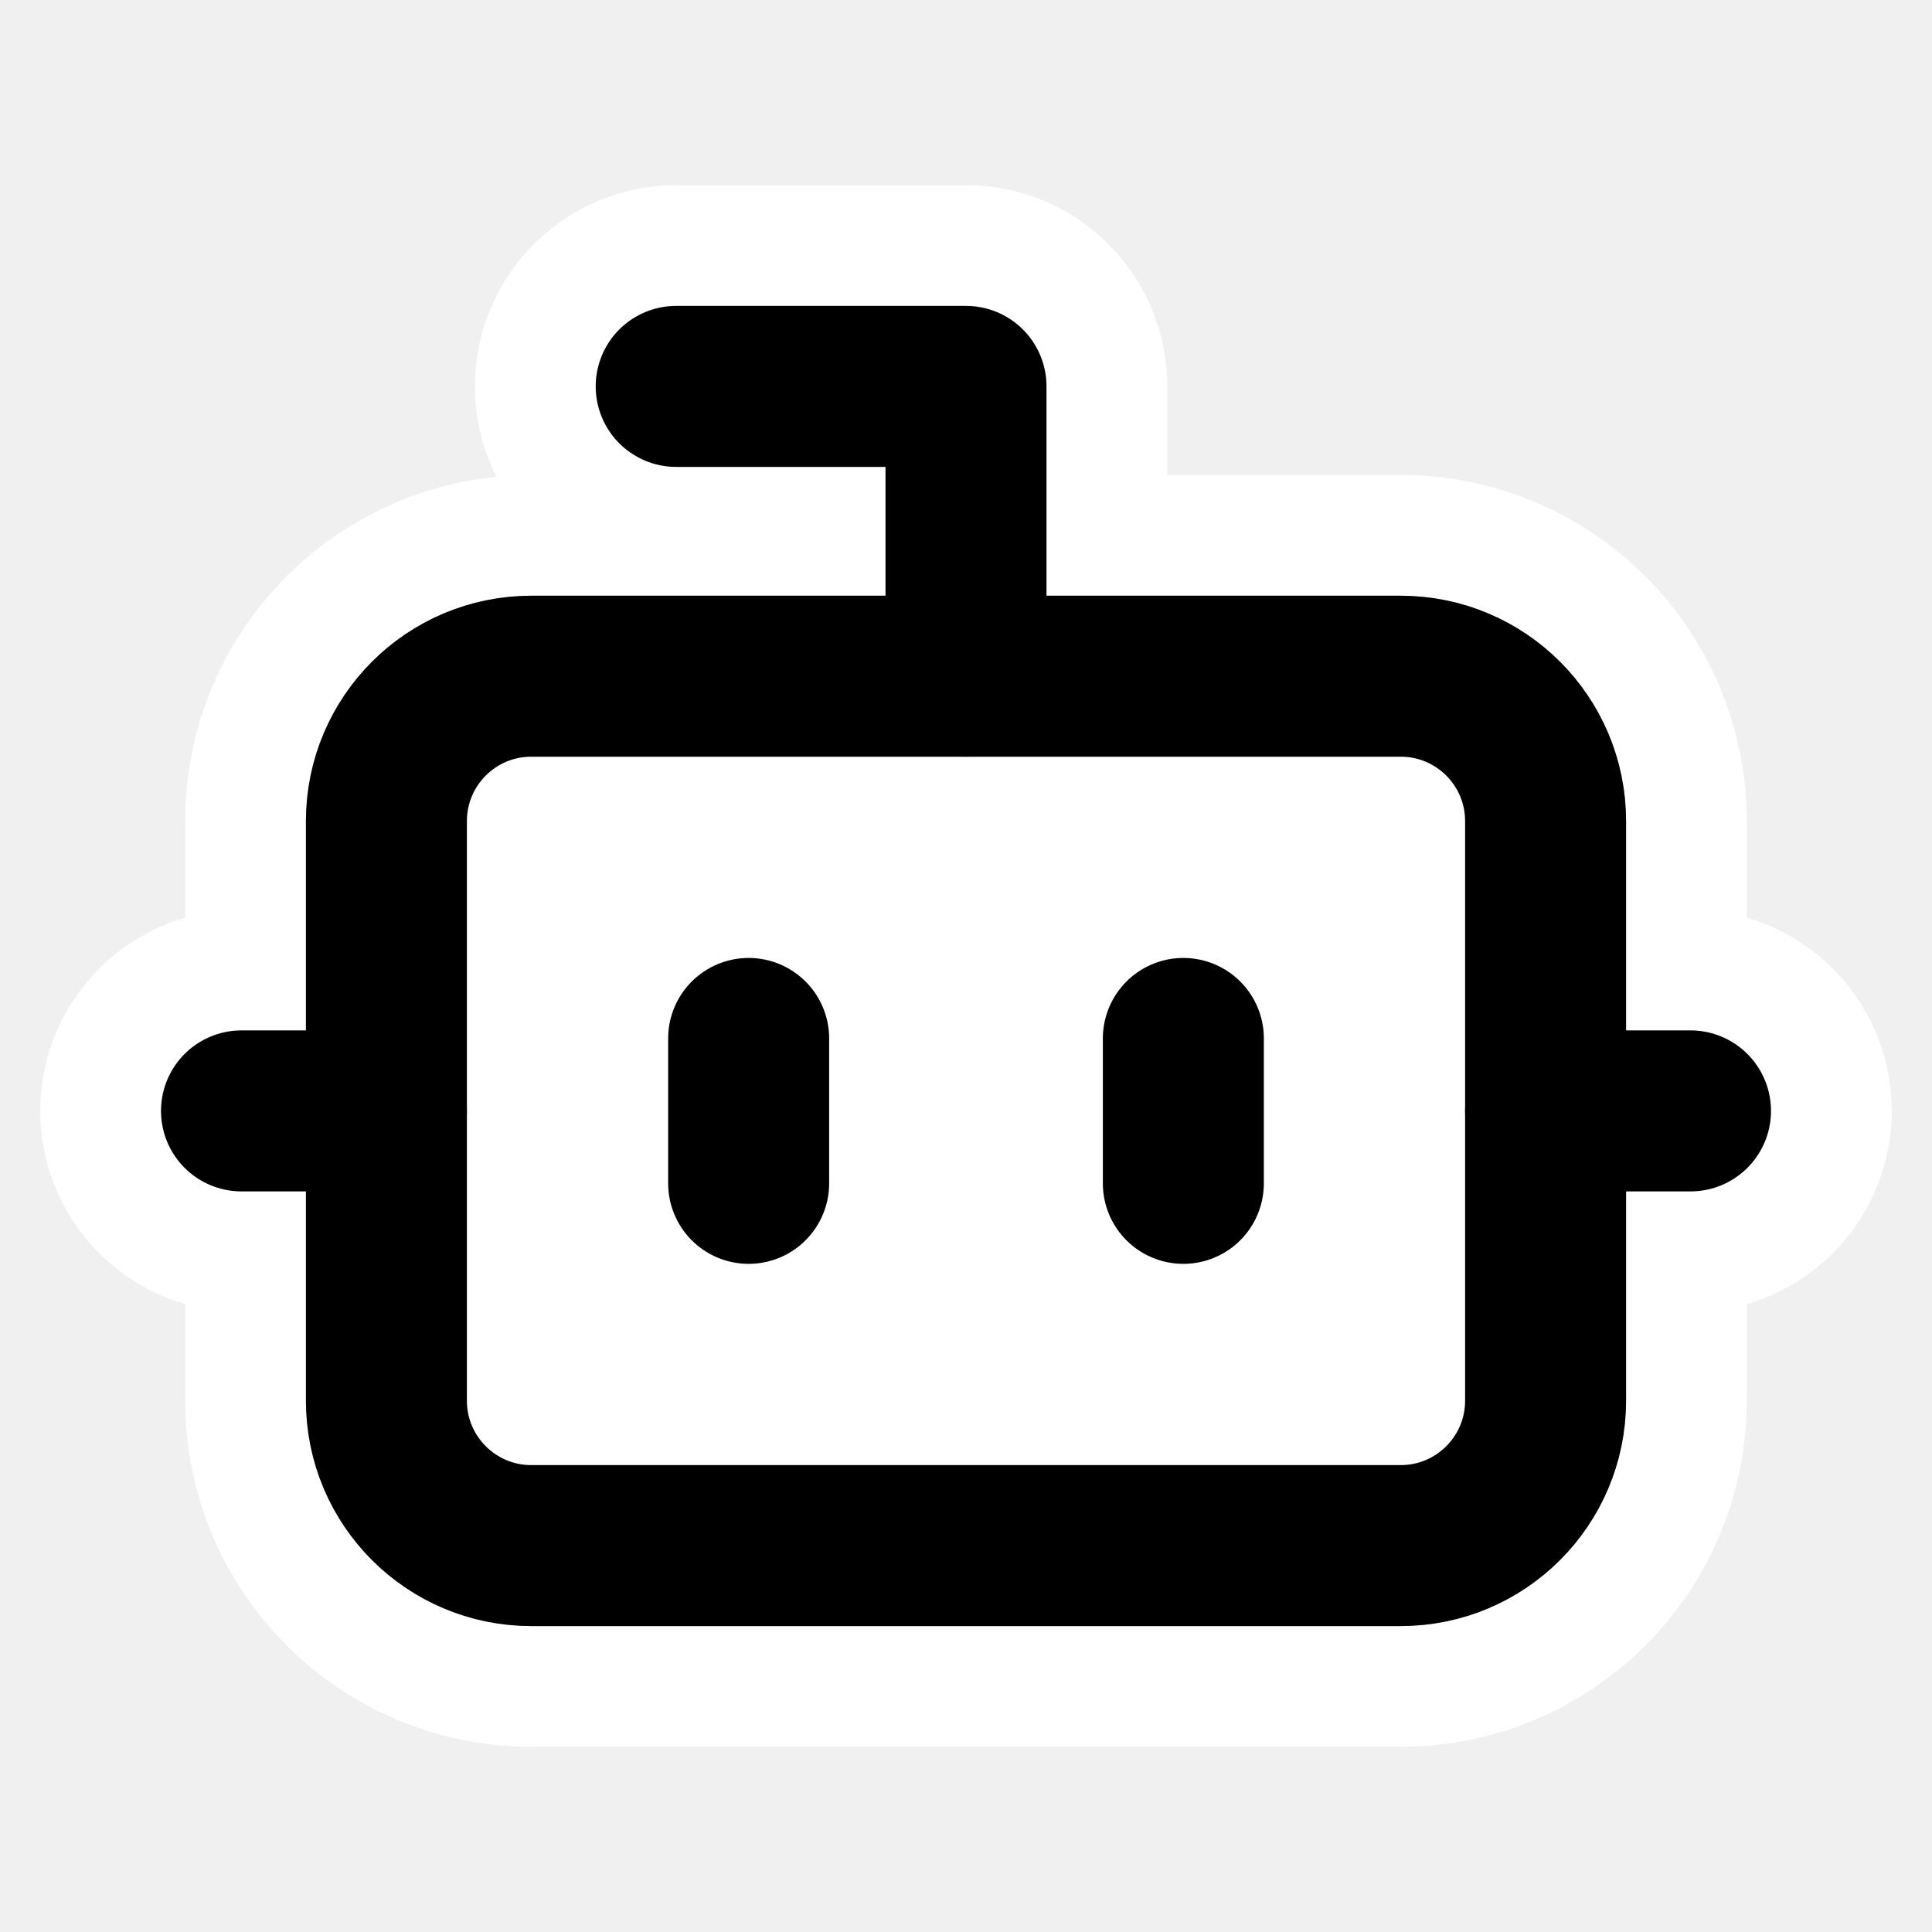
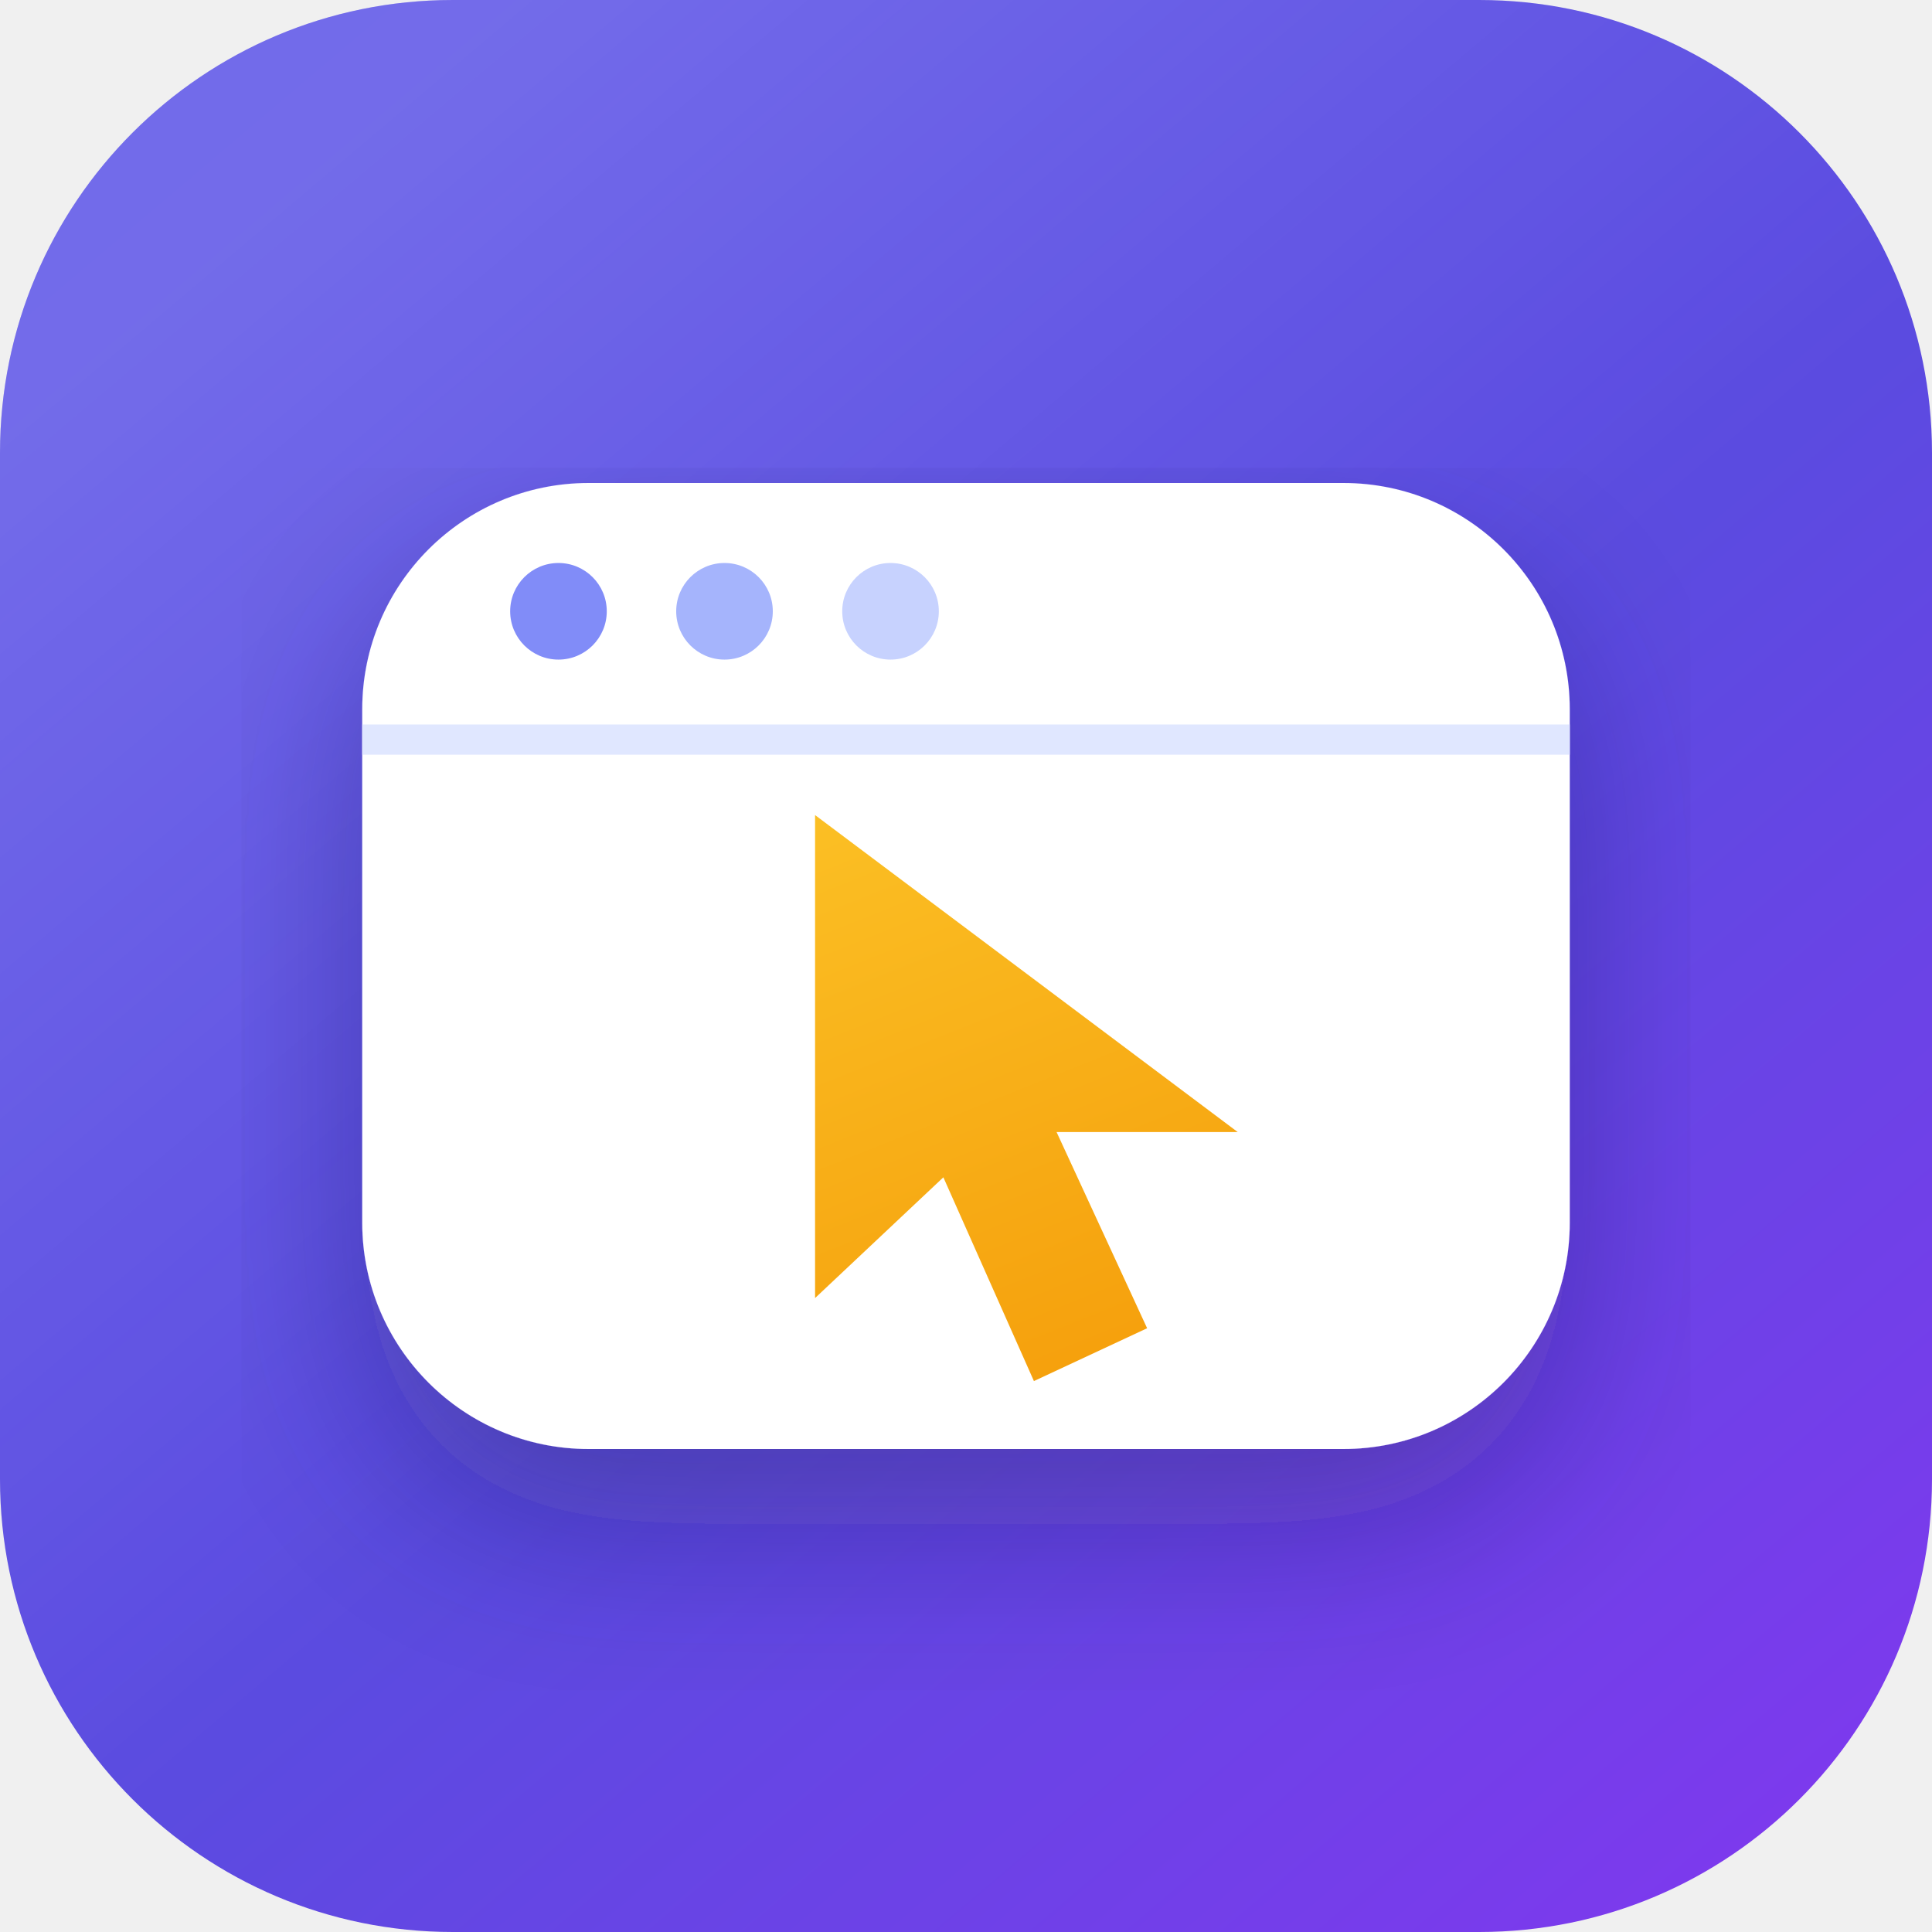
- <svg xmlns="http://www.w3.org/2000/svg" width="24" height="24" viewBox="0 0 24 24" fill="none">
-   <rect x="6" y="9" width="12" height="9" fill="white" />
-   <path d="M12 8.4V4.8H8.4" stroke="white" stroke-width="5" stroke-linecap="round" stroke-linejoin="round" />
-   <path d="M17.4 8.4H6.6C5.606 8.4 4.8 9.206 4.8 10.2V17.4C4.8 18.394 5.606 19.2 6.6 19.2H17.4C18.394 19.2 19.2 18.394 19.2 17.4V10.2C19.2 9.206 18.394 8.4 17.4 8.4Z" stroke="white" stroke-width="5" stroke-linecap="round" stroke-linejoin="round" />
-   <path d="M3 13.8H4.8" stroke="white" stroke-width="5" stroke-linecap="round" stroke-linejoin="round" />
-   <path d="M19.2 13.8H21" stroke="white" stroke-width="5" stroke-linecap="round" stroke-linejoin="round" />
-   <path d="M14.7 12.9V14.7" stroke="white" stroke-width="5" stroke-linecap="round" stroke-linejoin="round" />
-   <path d="M9.3 12.9V14.7" stroke="white" stroke-width="5" stroke-linecap="round" stroke-linejoin="round" />
-   <path d="M12 8.4V4.8H8.4" stroke="black" stroke-width="2" stroke-linecap="round" stroke-linejoin="round" />
-   <path d="M17.4 8.4H6.6C5.606 8.4 4.8 9.206 4.8 10.2V17.4C4.8 18.394 5.606 19.2 6.6 19.2H17.4C18.394 19.2 19.2 18.394 19.2 17.4V10.2C19.2 9.206 18.394 8.4 17.4 8.4Z" stroke="black" stroke-width="2" stroke-linecap="round" stroke-linejoin="round" />
-   <path d="M3 13.8H4.8" stroke="black" stroke-width="2" stroke-linecap="round" stroke-linejoin="round" />
-   <path d="M19.2 13.8H21" stroke="black" stroke-width="2" stroke-linecap="round" stroke-linejoin="round" />
-   <path d="M14.7 12.9V14.7" stroke="black" stroke-width="2" stroke-linecap="round" stroke-linejoin="round" />
-   <path d="M9.3 12.9V14.7" stroke="black" stroke-width="2" stroke-linecap="round" stroke-linejoin="round" />
+ <svg xmlns="http://www.w3.org/2000/svg" width="128" height="128" viewBox="0 0 128 128" fill="none">
+   <defs>
+     <linearGradient id="bg" x1="14" y1="6" x2="114" y2="124" gradientUnits="userSpaceOnUse">
+       <stop stop-color="#4F46E5" />
+       <stop offset="0.55" stop-color="#5B4BE0" />
+       <stop offset="1" stop-color="#7C3AED" />
+     </linearGradient>
+     <linearGradient id="sheen" x1="20" y1="12" x2="108" y2="116" gradientUnits="userSpaceOnUse">
+       <stop stop-color="#FFFFFF" stop-opacity="0.20" />
+       <stop offset="0.55" stop-color="#FFFFFF" stop-opacity="0" />
+     </linearGradient>
+     <linearGradient id="cursor" x1="60" y1="52" x2="76" y2="92" gradientUnits="userSpaceOnUse">
+       <stop stop-color="#FBBF24" />
+       <stop offset="1" stop-color="#F59E0B" />
+     </linearGradient>
+     <filter id="shadow" x="16" y="26" width="96" height="86" filterUnits="userSpaceOnUse" color-interpolation-filters="sRGB">
+       <feDropShadow dx="0" dy="5" stdDeviation="6" flood-color="#1E1B4B" flood-opacity="0.32" />
+     </filter>
+   </defs>
+   <rect width="128" height="128" rx="30" fill="url(#bg)" />
+   <rect width="128" height="128" rx="30" fill="url(#sheen)" />
+   <g filter="url(#shadow)">
+     <rect x="24" y="32" width="80" height="64" rx="15" fill="#FFFFFF" />
+   </g>
+   <path d="M24 49H104" stroke="#E0E7FF" stroke-width="2" />
+   <circle cx="37" cy="40.5" r="3.2" fill="#818CF8" />
+   <circle cx="48" cy="40.5" r="3.2" fill="#A5B4FC" />
+   <circle cx="59" cy="40.5" r="3.2" fill="#C7D2FE" />
+   <path d="M54 54L54 86L62.5 78L68.5 91.5L76 88L70 75L82 75L54 54Z" fill="url(#cursor)" />
</svg>
